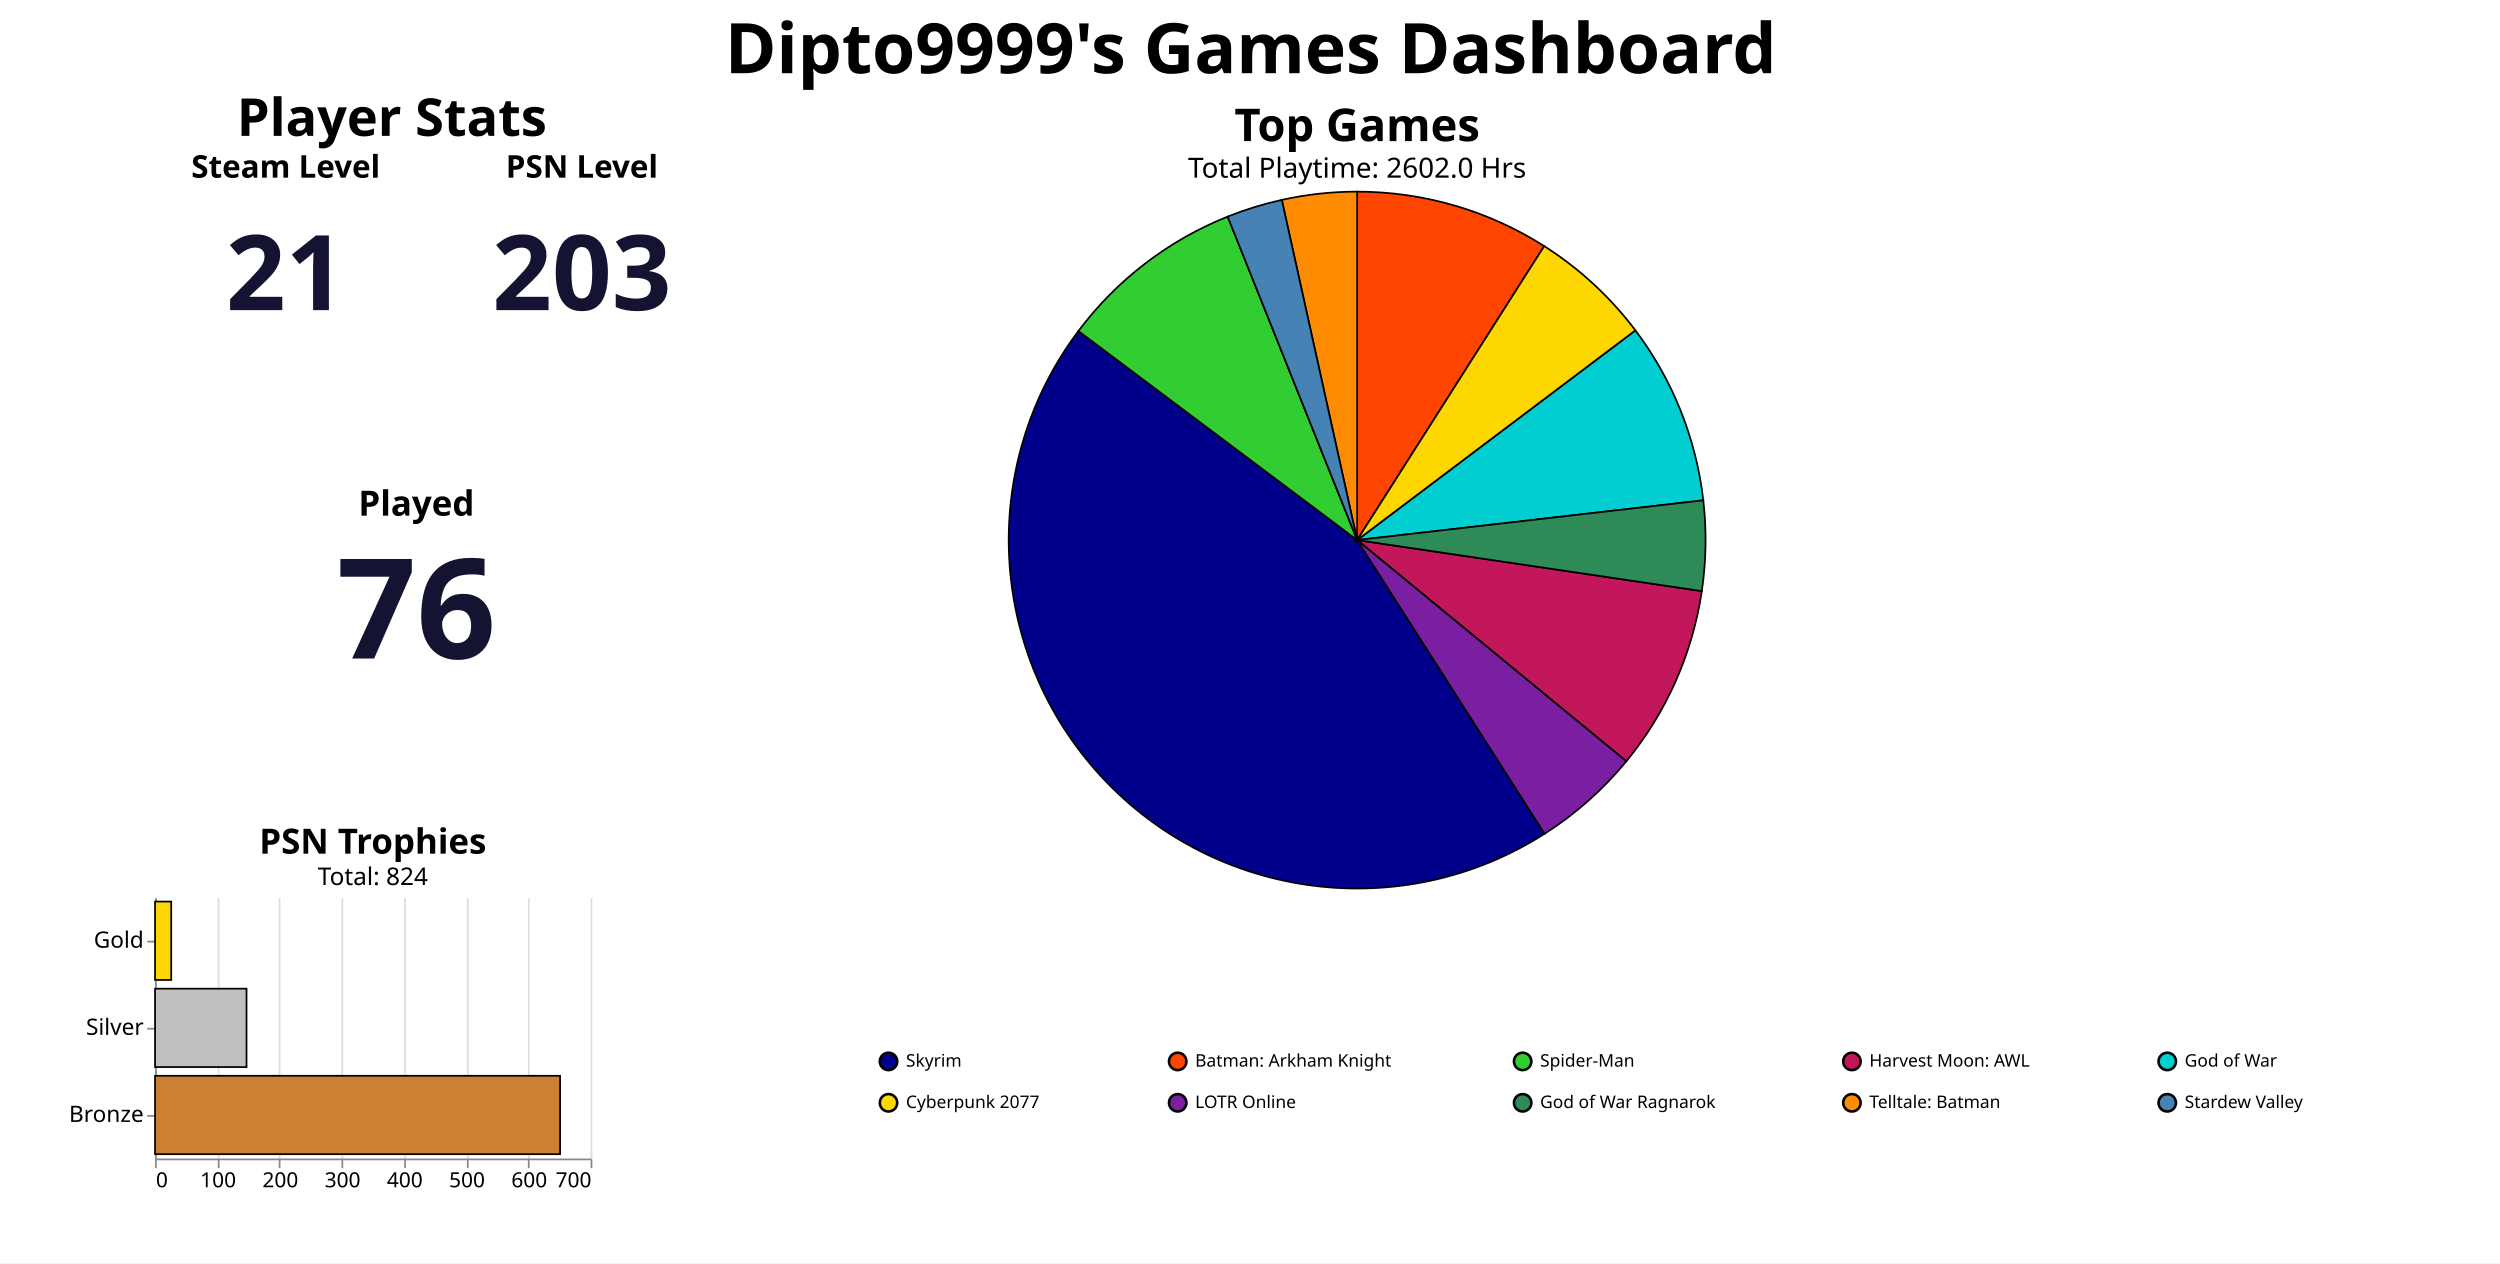
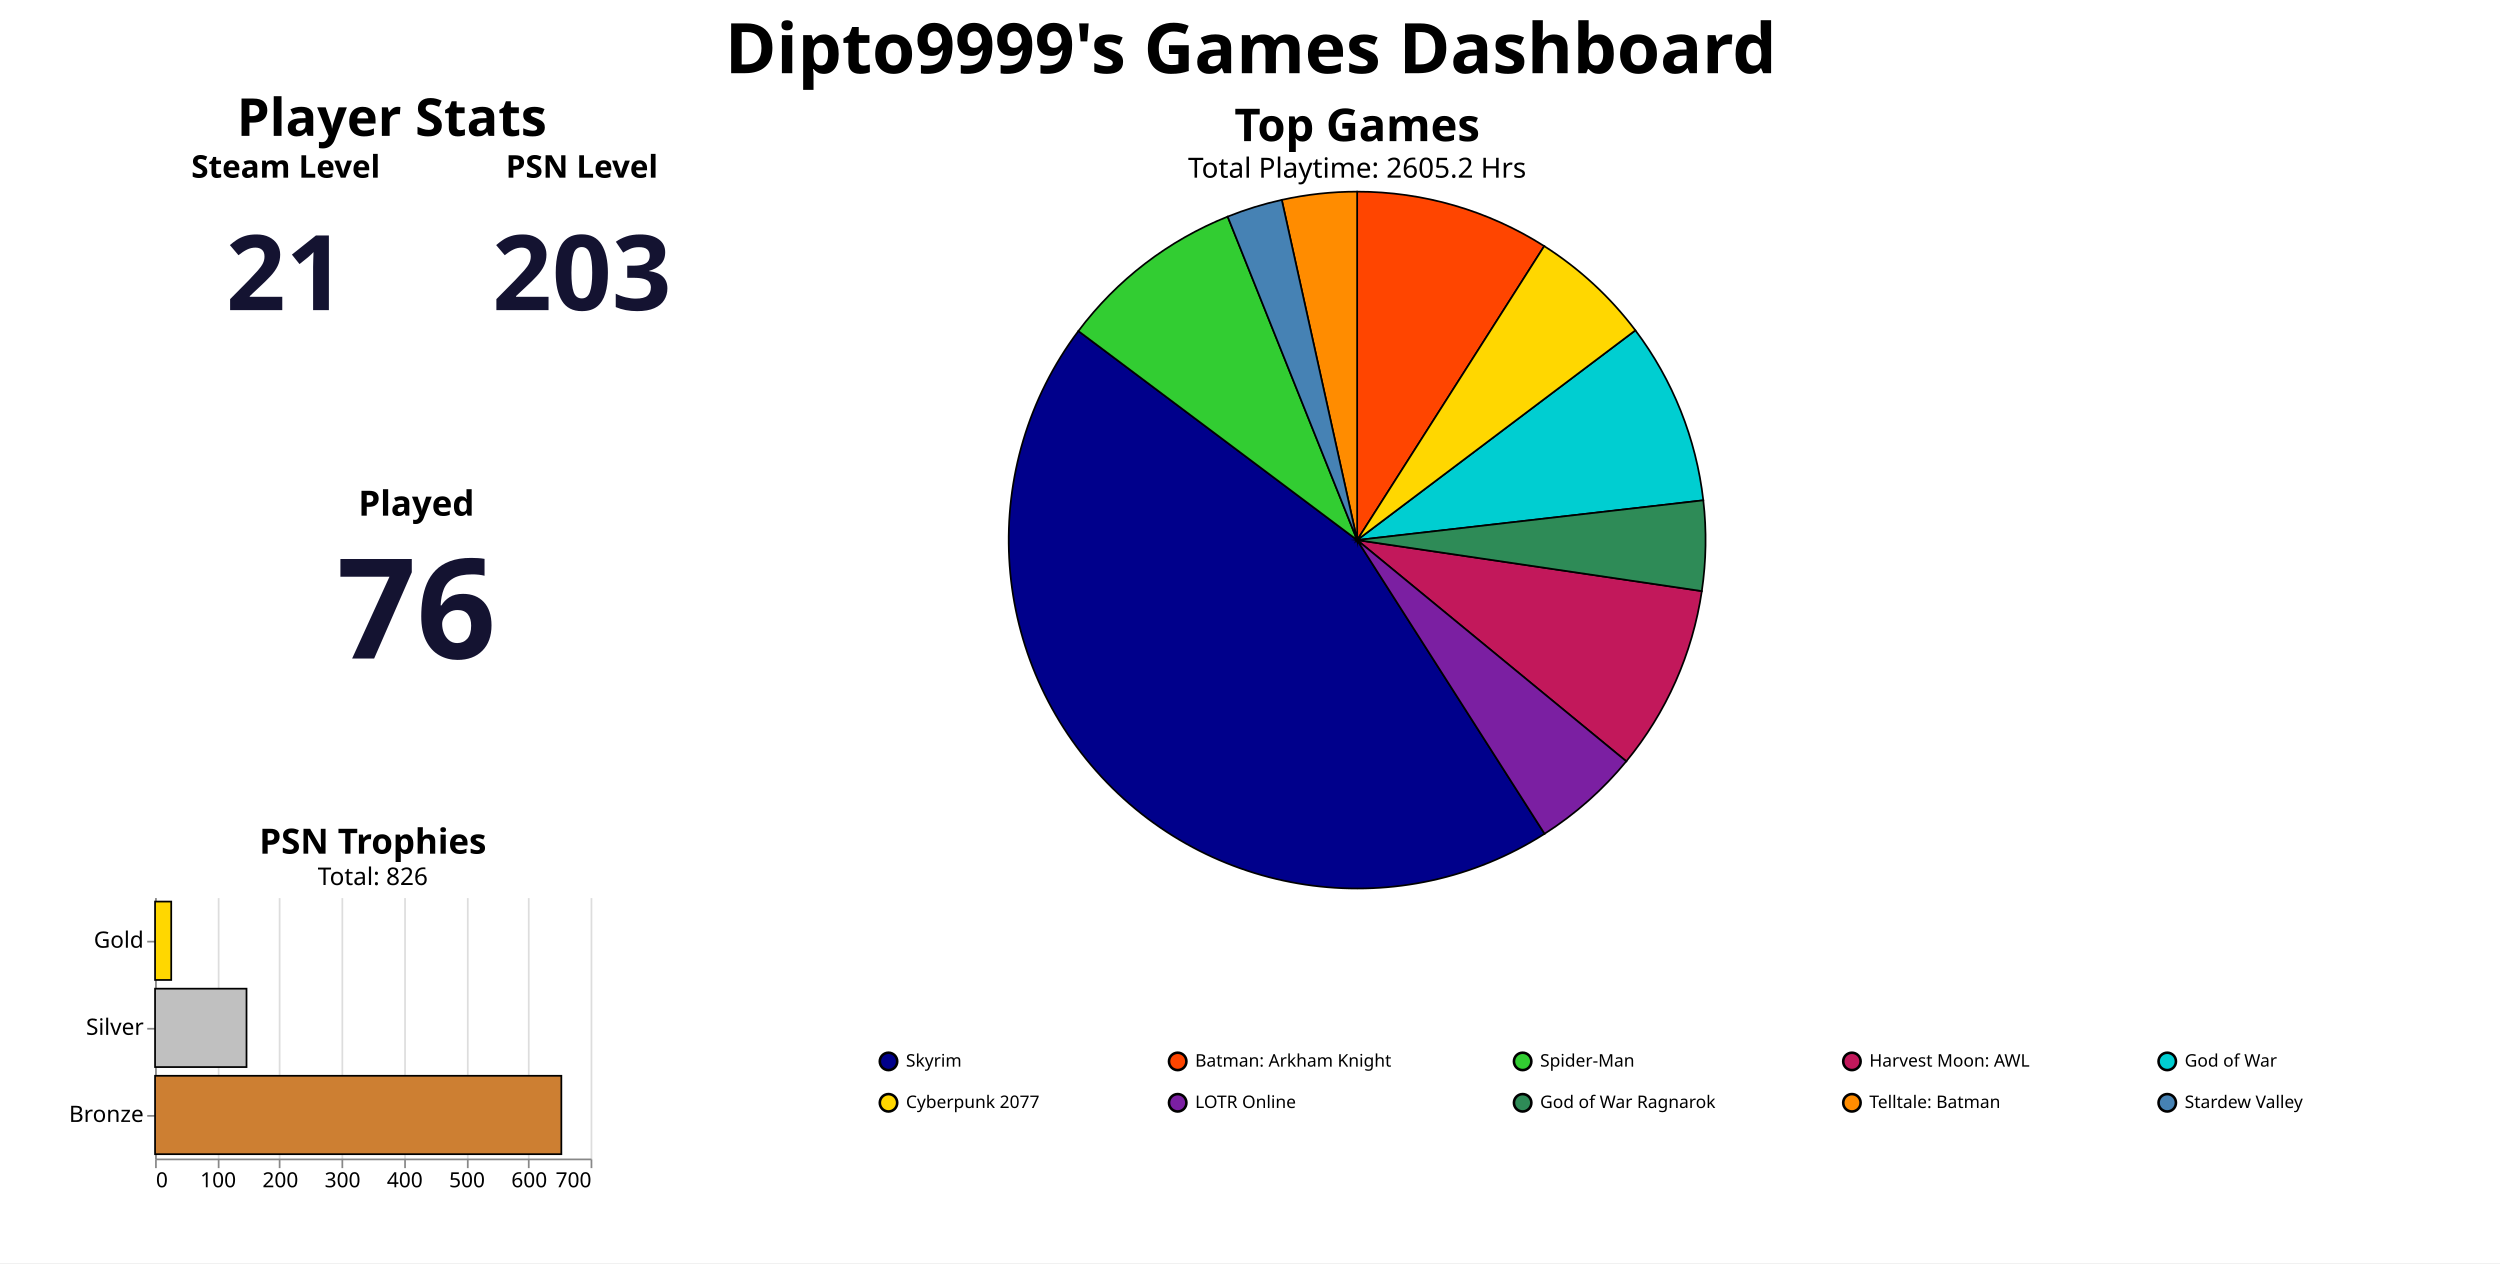
<svg xmlns="http://www.w3.org/2000/svg" version="1.1" class="marks" width="1435" height="725" viewBox="0 0 1435 725">
  <rect width="1435" height="725" fill="white" />
  <g fill="none" stroke-miterlimit="10" transform="translate(89,110)">
    <g class="mark-group role-frame root" role="graphics-object" aria-roledescription="group mark container">
      <g transform="translate(0,0)">
        <path class="background" aria-hidden="true" d="M0,0h0v0h0Z" />
        <g>
          <g class="mark-group role-scope concat_0_group" role="graphics-object" aria-roledescription="group mark container">
            <g transform="translate(0,0)">
              <path class="background" aria-hidden="true" d="M0,0h0v0h0Z" />
              <g>
                <g class="mark-group role-scope concat_0_concat_0_group" role="graphics-object" aria-roledescription="group mark container">
                  <g transform="translate(0,0)">
                    <path class="background" aria-hidden="true" d="M0,0h0v0h0Z" />
                    <g>
                      <g class="mark-group role-scope concat_0_concat_0_concat_0_group" role="graphics-object" aria-roledescription="group mark container">
                        <g transform="translate(0,0)">
                          <path class="background" aria-hidden="true" d="M0,0h150v150h-150Z" stroke="#ddd" stroke-opacity="0" stroke-width="1.5" />
                          <g>
                            <g class="mark-text role-mark concat_0_concat_0_concat_0_marks" role="graphics-object" aria-roledescription="text mark container">
                              <text aria-label="Metric: Steam Level; Value: 21" role="graphics-symbol" aria-roledescription="text mark" text-anchor="middle" transform="translate(75,68)" font-family="sans-serif" font-size="60px" font-weight="bold" fill="#141331">21</text>
                            </g>
                            <g class="mark-group role-title">
                              <g transform="translate(75,-22)">
                                <path class="background" aria-hidden="true" d="M0,0h0v0h0Z" pointer-events="none" />
                                <g>
                                  <g class="mark-text role-title-text" role="graphics-symbol" aria-roledescription="title" aria-label="Title text 'Steam Level'" pointer-events="none">
                                    <text text-anchor="middle" transform="translate(0,14)" font-family="sans-serif" font-size="18px" font-weight="bold" fill="#000" opacity="1">Steam Level</text>
                                  </g>
                                </g>
                                <path class="foreground" aria-hidden="true" d="" pointer-events="none" display="none" />
                              </g>
                            </g>
                          </g>
                          <path class="foreground" aria-hidden="true" d="" display="none" />
                        </g>
                      </g>
                      <g class="mark-group role-scope concat_0_concat_0_concat_1_group" role="graphics-object" aria-roledescription="group mark container">
                        <g transform="translate(170,0)">
                          <path class="background" aria-hidden="true" d="M0,0h150v150h-150Z" stroke="#ddd" stroke-opacity="0" stroke-width="1.5" />
                          <g>
                            <g class="mark-text role-mark concat_0_concat_0_concat_1_marks" role="graphics-object" aria-roledescription="text mark container">
                              <text aria-label="Metric: PSN Level; Value: 203" role="graphics-symbol" aria-roledescription="text mark" text-anchor="middle" transform="translate(75,68)" font-family="sans-serif" font-size="60px" font-weight="bold" fill="#141331">203</text>
                            </g>
                            <g class="mark-group role-title">
                              <g transform="translate(75,-22)">
                                <path class="background" aria-hidden="true" d="M0,0h0v0h0Z" pointer-events="none" />
                                <g>
                                  <g class="mark-text role-title-text" role="graphics-symbol" aria-roledescription="title" aria-label="Title text 'PSN Level'" pointer-events="none">
                                    <text text-anchor="middle" transform="translate(0,14)" font-family="sans-serif" font-size="18px" font-weight="bold" fill="#000" opacity="1">PSN Level</text>
                                  </g>
                                </g>
                                <path class="foreground" aria-hidden="true" d="" pointer-events="none" display="none" />
                              </g>
                            </g>
                          </g>
                          <path class="foreground" aria-hidden="true" d="" display="none" />
                        </g>
                      </g>
                    </g>
                    <path class="foreground" aria-hidden="true" d="" display="none" />
                  </g>
                </g>
                <g class="mark-group role-scope concat_0_concat_1_group" role="graphics-object" aria-roledescription="group mark container">
                  <g transform="translate(0,194)">
                    <path class="background" aria-hidden="true" d="M0,0h300v150h-300Z" stroke="#ddd" stroke-opacity="0" stroke-width="1.5" />
                    <g>
                      <g class="mark-text role-mark concat_0_concat_1_marks" role="graphics-object" aria-roledescription="text mark container">
                        <text aria-label="Metric: Played; Value: 76" role="graphics-symbol" aria-roledescription="text mark" text-anchor="middle" transform="translate(150,74)" font-family="sans-serif" font-size="80px" font-weight="bold" fill="#141331">76</text>
                      </g>
                      <g class="mark-group role-title">
                        <g transform="translate(150,-24)">
                          <path class="background" aria-hidden="true" d="M0,0h0v0h0Z" pointer-events="none" />
                          <g>
                            <g class="mark-text role-title-text" role="graphics-symbol" aria-roledescription="title" aria-label="Title text 'Played'" pointer-events="none">
                              <text text-anchor="middle" transform="translate(0,16)" font-family="sans-serif" font-size="20px" font-weight="bold" fill="#000" opacity="1">Played</text>
                            </g>
                          </g>
                          <path class="foreground" aria-hidden="true" d="" pointer-events="none" display="none" />
                        </g>
                      </g>
                    </g>
                    <path class="foreground" aria-hidden="true" d="" display="none" />
                  </g>
                </g>
                <g class="mark-group role-scope concat_0_concat_2_group" role="graphics-object" aria-roledescription="group mark container">
                  <g transform="translate(0,405)">
                    <path class="background" aria-hidden="true" d="M0,0h250v150h-250Z" stroke="#ddd" stroke-opacity="0" stroke-width="1.5" />
                    <g>
                      <g class="mark-group role-axis" aria-hidden="true">
                        <g transform="translate(0.5,150.5)">
                          <path class="background" aria-hidden="true" d="M0,0h0v0h0Z" pointer-events="none" />
                          <g>
                            <g class="mark-rule role-axis-grid" pointer-events="none">
                              <line transform="translate(0,0)" x2="0" y2="-150" stroke="#ddd" stroke-width="1" opacity="1" />
                              <line transform="translate(36,0)" x2="0" y2="-150" stroke="#ddd" stroke-width="1" opacity="1" />
                              <line transform="translate(71,0)" x2="0" y2="-150" stroke="#ddd" stroke-width="1" opacity="1" />
                              <line transform="translate(107,0)" x2="0" y2="-150" stroke="#ddd" stroke-width="1" opacity="1" />
                              <line transform="translate(143,0)" x2="0" y2="-150" stroke="#ddd" stroke-width="1" opacity="1" />
                              <line transform="translate(179,0)" x2="0" y2="-150" stroke="#ddd" stroke-width="1" opacity="1" />
                              <line transform="translate(214,0)" x2="0" y2="-150" stroke="#ddd" stroke-width="1" opacity="1" />
                              <line transform="translate(250,0)" x2="0" y2="-150" stroke="#ddd" stroke-width="1" opacity="1" />
                            </g>
                          </g>
                          <path class="foreground" aria-hidden="true" d="" pointer-events="none" display="none" />
                        </g>
                      </g>
                      <g class="mark-group role-axis" role="graphics-symbol" aria-roledescription="axis" aria-label="X-axis for a linear scale with values from 0 to 700">
                        <g transform="translate(0.5,150.5)">
                          <path class="background" aria-hidden="true" d="M0,0h0v0h0Z" pointer-events="none" />
                          <g>
                            <g class="mark-rule role-axis-tick" pointer-events="none">
                              <line transform="translate(0,0)" x2="0" y2="5" stroke="#888" stroke-width="1" opacity="1" />
                              <line transform="translate(36,0)" x2="0" y2="5" stroke="#888" stroke-width="1" opacity="1" />
                              <line transform="translate(71,0)" x2="0" y2="5" stroke="#888" stroke-width="1" opacity="1" />
                              <line transform="translate(107,0)" x2="0" y2="5" stroke="#888" stroke-width="1" opacity="1" />
                              <line transform="translate(143,0)" x2="0" y2="5" stroke="#888" stroke-width="1" opacity="1" />
                              <line transform="translate(179,0)" x2="0" y2="5" stroke="#888" stroke-width="1" opacity="1" />
                              <line transform="translate(214,0)" x2="0" y2="5" stroke="#888" stroke-width="1" opacity="1" />
                              <line transform="translate(250,0)" x2="0" y2="5" stroke="#888" stroke-width="1" opacity="1" />
                            </g>
                            <g class="mark-text role-axis-label" pointer-events="none">
                              <text text-anchor="start" transform="translate(0,16)" font-family="sans-serif" font-size="12px" fill="#000" opacity="1">0</text>
                              <text text-anchor="middle" transform="translate(35.71429,16)" font-family="sans-serif" font-size="12px" fill="#000" opacity="1">100</text>
                              <text text-anchor="middle" transform="translate(71.42857,16)" font-family="sans-serif" font-size="12px" fill="#000" opacity="1">200</text>
                              <text text-anchor="middle" transform="translate(107.1429,16)" font-family="sans-serif" font-size="12px" fill="#000" opacity="1">300</text>
                              <text text-anchor="middle" transform="translate(142.8571,16)" font-family="sans-serif" font-size="12px" fill="#000" opacity="1">400</text>
                              <text text-anchor="middle" transform="translate(178.5714,16)" font-family="sans-serif" font-size="12px" fill="#000" opacity="1">500</text>
                              <text text-anchor="middle" transform="translate(214.2857,16)" font-family="sans-serif" font-size="12px" fill="#000" opacity="1">600</text>
                              <text text-anchor="end" transform="translate(250,16)" font-family="sans-serif" font-size="12px" fill="#000" opacity="1">700</text>
                            </g>
                            <g class="mark-rule role-axis-domain" pointer-events="none">
                              <line transform="translate(0,0)" x2="250" y2="0" stroke="#888" stroke-width="1" opacity="1" />
                            </g>
                          </g>
                          <path class="foreground" aria-hidden="true" d="" pointer-events="none" display="none" />
                        </g>
                      </g>
                      <g class="mark-group role-axis" role="graphics-symbol" aria-roledescription="axis" aria-label="Y-axis for a discrete scale with 3 values: Gold, Silver, Bronze">
                        <g transform="translate(0.5,0.5)">
                          <path class="background" aria-hidden="true" d="M0,0h0v0h0Z" pointer-events="none" />
                          <g>
                            <g class="mark-rule role-axis-tick" pointer-events="none">
                              <line transform="translate(0,25)" x2="-5" y2="0" stroke="#888" stroke-width="1" opacity="1" />
                              <line transform="translate(0,75)" x2="-5" y2="0" stroke="#888" stroke-width="1" opacity="1" />
                              <line transform="translate(0,125)" x2="-5" y2="0" stroke="#888" stroke-width="1" opacity="1" />
                            </g>
                            <g class="mark-text role-axis-label" pointer-events="none">
                              <text text-anchor="end" transform="translate(-7,28.5)" font-family="sans-serif" font-size="13px" fill="#000" opacity="1">Gold</text>
                              <text text-anchor="end" transform="translate(-7,78.5)" font-family="sans-serif" font-size="13px" fill="#000" opacity="1">Silver</text>
                              <text text-anchor="end" transform="translate(-7,128.5)" font-family="sans-serif" font-size="13px" fill="#000" opacity="1">Bronze</text>
                            </g>
                            <g class="mark-rule role-axis-domain" pointer-events="none">
                              <line transform="translate(0,0)" x2="0" y2="150" stroke="#888" stroke-width="1" opacity="1" />
                            </g>
                          </g>
                          <path class="foreground" aria-hidden="true" d="" pointer-events="none" display="none" />
                        </g>
                      </g>
                      <g class="mark-rect role-mark concat_0_concat_2_marks" role="graphics-object" aria-roledescription="rect mark container">
                        <path aria-label="count: 26; type: Gold; Trophy: Gold; Count: 26" role="graphics-symbol" aria-roledescription="bar" d="M0,2.5h9.286v45h-9.286Z" fill="#FFD700" stroke="black" stroke-width="1" />
                        <path aria-label="count: 147; type: Silver; Trophy: Silver; Count: 147" role="graphics-symbol" aria-roledescription="bar" d="M0,52.5h52.5v45h-52.5Z" fill="#C0C0C0" stroke="black" stroke-width="1" />
-                         <path aria-label="count: 651; type: Bronze; Trophy: Bronze; Count: 651" role="graphics-symbol" aria-roledescription="bar" d="M0,102.5h232.5v45h-232.5Z" fill="#CD7F32" stroke="black" stroke-width="1" />
+                         <path aria-label="count: 653; type: Bronze; Trophy: Bronze; Count: 653" role="graphics-symbol" aria-roledescription="bar" d="M0,102.5h233.214v45h-233.214Z" fill="#CD7F32" stroke="black" stroke-width="1" />
                      </g>
                      <g class="mark-group role-title">
                        <g transform="translate(125,-41)">
                          <path class="background" aria-hidden="true" d="M0,0h0v0h0Z" pointer-events="none" />
                          <g>
                            <g class="mark-text role-title-text" role="graphics-symbol" aria-roledescription="title" aria-label="Title text 'PSN Trophies'" pointer-events="none">
                              <text text-anchor="middle" transform="translate(0,16)" font-family="sans-serif" font-size="20px" font-weight="bold" fill="#000" opacity="1">PSN Trophies</text>
                            </g>
-                             <g class="mark-text role-title-subtitle" role="graphics-symbol" aria-roledescription="subtitle" aria-label="Subtitle text 'Total: 824'" pointer-events="none">
-                               <text text-anchor="middle" transform="translate(0,34)" font-family="sans-serif" font-size="14px" fill="#000" opacity="1">Total: 824</text>
+                             <g class="mark-text role-title-subtitle" role="graphics-symbol" aria-roledescription="subtitle" aria-label="Subtitle text 'Total: 826'" pointer-events="none">
+                               <text text-anchor="middle" transform="translate(0,34)" font-family="sans-serif" font-size="14px" fill="#000" opacity="1">Total: 826</text>
                            </g>
                          </g>
                          <path class="foreground" aria-hidden="true" d="" pointer-events="none" display="none" />
                        </g>
                      </g>
                    </g>
                    <path class="foreground" aria-hidden="true" d="" display="none" />
                  </g>
                </g>
                <g class="mark-group role-title">
                  <g transform="translate(135.905,-56)">
                    <path class="background" aria-hidden="true" d="M0,0h0v0h0Z" pointer-events="none" />
                    <g>
                      <g class="mark-text role-title-text" role="graphics-symbol" aria-roledescription="title" aria-label="Title text 'Player Stats'" pointer-events="none">
                        <text text-anchor="middle" transform="translate(0,24)" font-family="sans-serif" font-size="30px" font-weight="bold" fill="#000" opacity="1">Player Stats</text>
                      </g>
                    </g>
                    <path class="foreground" aria-hidden="true" d="" pointer-events="none" display="none" />
                  </g>
                </g>
              </g>
              <path class="foreground" aria-hidden="true" d="" display="none" />
            </g>
          </g>
          <g class="mark-group role-scope concat_1_group" role="graphics-object" aria-roledescription="group mark container">
            <g transform="translate(340,0)">
              <path class="background" aria-hidden="true" d="M0,0h700v400h-700Z" />
              <g>
                <g class="mark-arc role-mark concat_1_marks" role="graphics-object" aria-roledescription="arc mark container">
                  <path aria-label="playtime_percentage: 44.28; name: Skyrim; Game: Skyrim; Time (Hrs): 845.3; Playtime (%): 44.28" role="graphics-symbol" aria-roledescription="arc mark" transform="translate(350,200)" d="M-160.012,-119.984A200,200,0,0,0,107.589,168.596L0,0Z" fill="#00008B" stroke="black" stroke-width="1" />
                  <path aria-label="playtime_percentage: 9.02; name: Batman: Arkham Knight; Game: Batman: Arkham Knight; Time (Hrs): 172.2; Playtime (%): 9.02" role="graphics-symbol" aria-roledescription="arc mark" transform="translate(350,200)" d="M107.377,-168.731A200,200,0,0,0,0,-200L0,0Z" fill="#FF4500" stroke="black" stroke-width="1" />
                  <path aria-label="playtime_percentage: 8.7; name: Spider-Man; Game: Spider-Man; Time (Hrs): 166.1; Playtime (%): 8.70" role="graphics-symbol" aria-roledescription="arc mark" transform="translate(350,200)" d="M-74.325,-185.676A200,200,0,0,0,-160.012,-119.984L0,0Z" fill="#32CD32" stroke="black" stroke-width="1" />
                  <path aria-label="playtime_percentage: 8.61; name: Harvest Moon: AWL; Game: Harvest Moon: AWL; Time (Hrs): 164.3; Playtime (%): 8.61" role="graphics-symbol" aria-roledescription="arc mark" transform="translate(350,200)" d="M154.502,127A200,200,0,0,0,197.842,29.299L0,0Z" fill="#C2185B" stroke="black" stroke-width="1" />
                  <path aria-label="playtime_percentage: 8.46; name: God of War; Game: God of War; Time (Hrs): 161.5; Playtime (%): 8.46" role="graphics-symbol" aria-roledescription="arc mark" transform="translate(350,200)" d="M198.694,-22.821A200,200,0,0,0,159.71,-120.385L0,0Z" fill="#00CED1" stroke="black" stroke-width="1" />
                  <path aria-label="playtime_percentage: 5.7; name: Cyberpunk 2077; Game: Cyberpunk 2077; Time (Hrs): 108.8; Playtime (%): 5.70" role="graphics-symbol" aria-roledescription="arc mark" transform="translate(350,200)" d="M159.71,-120.385A200,200,0,0,0,107.377,-168.731L0,0Z" fill="#FFD700" stroke="black" stroke-width="1" />
                  <path aria-label="playtime_percentage: 5.01; name: LOTR Online; Game: LOTR Online; Time (Hrs): 95.7; Playtime (%): 5.01" role="graphics-symbol" aria-roledescription="arc mark" transform="translate(350,200)" d="M107.589,168.596A200,200,0,0,0,154.502,127L0,0Z" fill="#7B1FA2" stroke="black" stroke-width="1" />
                  <path aria-label="playtime_percentage: 4.16; name: God of War Ragnarok; Game: God of War Ragnarok; Time (Hrs): 79.4; Playtime (%): 4.16" role="graphics-symbol" aria-roledescription="arc mark" transform="translate(350,200)" d="M197.842,29.299A200,200,0,0,0,198.694,-22.821L0,0Z" fill="#2E8B57" stroke="black" stroke-width="1" />
                  <path aria-label="playtime_percentage: 3.47; name: Telltale: Batman; Game: Telltale: Batman; Time (Hrs): 66.2; Playtime (%): 3.47" role="graphics-symbol" aria-roledescription="arc mark" transform="translate(350,200)" d="M0,-200A200,200,0,0,0,-43.261,-195.265L0,0Z" fill="#FF8C00" stroke="black" stroke-width="1" />
                  <path aria-label="playtime_percentage: 2.59; name: Stardew Valley; Game: Stardew Valley; Time (Hrs): 49.5; Playtime (%): 2.59" role="graphics-symbol" aria-roledescription="arc mark" transform="translate(350,200)" d="M-43.261,-195.265A200,200,0,0,0,-74.325,-185.676L0,0Z" fill="#4682B4" stroke="black" stroke-width="1" />
                </g>
                <g class="mark-group role-legend" role="graphics-symbol" aria-roledescription="legend" aria-label="Symbol legend for fill color with 10 values: Skyrim, Batman: Arkham Knight, Spider-Man, Harvest Moon: AWL, God of War, ending with Stardew Valley">
                  <g transform="translate(0,418)">
                    <path class="background" aria-hidden="true" d="M0,0h966v187h-966Z" pointer-events="none" />
                    <g>
                      <g class="mark-group role-legend-entry">
                        <g transform="translate(75,75)">
                          <path class="background" aria-hidden="true" d="M0,0h0v0h0Z" pointer-events="none" />
                          <g>
                            <g class="mark-group role-scope" role="graphics-object" aria-roledescription="group mark container">
                              <g transform="translate(0,0.25)">
                                <path class="background" aria-hidden="true" d="M0,0h89.384v12.5h-89.384Z" pointer-events="none" opacity="1" />
                                <g>
                                  <g class="mark-symbol role-legend-symbol" pointer-events="none">
                                    <path transform="translate(6,6)" d="M5,0A5,5,0,1,1,-5,0A5,5,0,1,1,5,0" fill="#00008B" stroke="black" stroke-width="1.5" opacity="1" />
                                  </g>
                                  <g class="mark-text role-legend-label" pointer-events="none">
                                    <text text-anchor="start" transform="translate(16,9)" font-family="sans-serif" font-size="10px" fill="#000" opacity="1">Skyrim</text>
                                  </g>
                                </g>
                                <path class="foreground" aria-hidden="true" d="" pointer-events="none" display="none" />
                              </g>
                              <g transform="translate(166,0.25)">
                                <path class="background" aria-hidden="true" d="M0,0h121.054v12.5h-121.054Z" pointer-events="none" opacity="1" />
                                <g>
                                  <g class="mark-symbol role-legend-symbol" pointer-events="none">
                                    <path transform="translate(6,6)" d="M5,0A5,5,0,1,1,-5,0A5,5,0,1,1,5,0" fill="#FF4500" stroke="black" stroke-width="1.5" opacity="1" />
                                  </g>
                                  <g class="mark-text role-legend-label" pointer-events="none">
                                    <text text-anchor="start" transform="translate(16,9)" font-family="sans-serif" font-size="10px" fill="#000" opacity="1">Batman: Arkham Knight</text>
                                  </g>
                                </g>
                                <path class="foreground" aria-hidden="true" d="" pointer-events="none" display="none" />
                              </g>
                              <g transform="translate(364,0.25)">
                                <path class="background" aria-hidden="true" d="M0,0h112.895v12.5h-112.895Z" pointer-events="none" opacity="1" />
                                <g>
                                  <g class="mark-symbol role-legend-symbol" pointer-events="none">
                                    <path transform="translate(6,6)" d="M5,0A5,5,0,1,1,-5,0A5,5,0,1,1,5,0" fill="#32CD32" stroke="black" stroke-width="1.5" opacity="1" />
                                  </g>
                                  <g class="mark-text role-legend-label" pointer-events="none">
                                    <text text-anchor="start" transform="translate(16,9)" font-family="sans-serif" font-size="10px" fill="#000" opacity="1">Spider-Man</text>
                                  </g>
                                </g>
                                <path class="foreground" aria-hidden="true" d="" pointer-events="none" display="none" />
                              </g>
                              <g transform="translate(553,0.25)">
                                <path class="background" aria-hidden="true" d="M0,0h104.55v12.5h-104.55Z" pointer-events="none" opacity="1" />
                                <g>
                                  <g class="mark-symbol role-legend-symbol" pointer-events="none">
                                    <path transform="translate(6,6)" d="M5,0A5,5,0,1,1,-5,0A5,5,0,1,1,5,0" fill="#C2185B" stroke="black" stroke-width="1.5" opacity="1" />
                                  </g>
                                  <g class="mark-text role-legend-label" pointer-events="none">
                                    <text text-anchor="start" transform="translate(16,9)" font-family="sans-serif" font-size="10px" fill="#000" opacity="1">Harvest Moon: AWL</text>
                                  </g>
                                </g>
                                <path class="foreground" aria-hidden="true" d="" pointer-events="none" display="none" />
                              </g>
                              <g transform="translate(734,0.25)">
                                <path class="background" aria-hidden="true" d="M0,0h81.957v12.5h-81.957Z" pointer-events="none" opacity="1" />
                                <g>
                                  <g class="mark-symbol role-legend-symbol" pointer-events="none">
                                    <path transform="translate(6,6)" d="M5,0A5,5,0,1,1,-5,0A5,5,0,1,1,5,0" fill="#00CED1" stroke="black" stroke-width="1.5" opacity="1" />
                                  </g>
                                  <g class="mark-text role-legend-label" pointer-events="none">
                                    <text text-anchor="start" transform="translate(16,9)" font-family="sans-serif" font-size="10px" fill="#000" opacity="1">God of War</text>
                                  </g>
                                </g>
                                <path class="foreground" aria-hidden="true" d="" pointer-events="none" display="none" />
                              </g>
                              <g transform="translate(0,24)">
                                <path class="background" aria-hidden="true" d="M0,0h89.384v12.5h-89.384Z" pointer-events="none" opacity="1" />
                                <g>
                                  <g class="mark-symbol role-legend-symbol" pointer-events="none">
                                    <path transform="translate(6,6)" d="M5,0A5,5,0,1,1,-5,0A5,5,0,1,1,5,0" fill="#FFD700" stroke="black" stroke-width="1.5" opacity="1" />
                                  </g>
                                  <g class="mark-text role-legend-label" pointer-events="none">
                                    <text text-anchor="start" transform="translate(16,9)" font-family="sans-serif" font-size="10px" fill="#000" opacity="1">Cyberpunk 2077</text>
                                  </g>
                                </g>
                                <path class="foreground" aria-hidden="true" d="" pointer-events="none" display="none" />
                              </g>
                              <g transform="translate(166,24)">
                                <path class="background" aria-hidden="true" d="M0,0h121.054v12.5h-121.054Z" pointer-events="none" opacity="1" />
                                <g>
                                  <g class="mark-symbol role-legend-symbol" pointer-events="none">
                                    <path transform="translate(6,6)" d="M5,0A5,5,0,1,1,-5,0A5,5,0,1,1,5,0" fill="#7B1FA2" stroke="black" stroke-width="1.5" opacity="1" />
                                  </g>
                                  <g class="mark-text role-legend-label" pointer-events="none">
                                    <text text-anchor="start" transform="translate(16,9)" font-family="sans-serif" font-size="10px" fill="#000" opacity="1">LOTR Online</text>
                                  </g>
                                </g>
                                <path class="foreground" aria-hidden="true" d="" pointer-events="none" display="none" />
                              </g>
                              <g transform="translate(364,24)">
                                <path class="background" aria-hidden="true" d="M0,0h112.895v12.5h-112.895Z" pointer-events="none" opacity="1" />
                                <g>
                                  <g class="mark-symbol role-legend-symbol" pointer-events="none">
                                    <path transform="translate(6,6)" d="M5,0A5,5,0,1,1,-5,0A5,5,0,1,1,5,0" fill="#2E8B57" stroke="black" stroke-width="1.5" opacity="1" />
                                  </g>
                                  <g class="mark-text role-legend-label" pointer-events="none">
                                    <text text-anchor="start" transform="translate(16,9)" font-family="sans-serif" font-size="10px" fill="#000" opacity="1">God of War Ragnarok</text>
                                  </g>
                                </g>
                                <path class="foreground" aria-hidden="true" d="" pointer-events="none" display="none" />
                              </g>
                              <g transform="translate(553,24)">
                                <path class="background" aria-hidden="true" d="M0,0h104.55v12.5h-104.55Z" pointer-events="none" opacity="1" />
                                <g>
                                  <g class="mark-symbol role-legend-symbol" pointer-events="none">
                                    <path transform="translate(6,6)" d="M5,0A5,5,0,1,1,-5,0A5,5,0,1,1,5,0" fill="#FF8C00" stroke="black" stroke-width="1.5" opacity="1" />
                                  </g>
                                  <g class="mark-text role-legend-label" pointer-events="none">
                                    <text text-anchor="start" transform="translate(16,9)" font-family="sans-serif" font-size="10px" fill="#000" opacity="1">Telltale: Batman</text>
                                  </g>
                                </g>
                                <path class="foreground" aria-hidden="true" d="" pointer-events="none" display="none" />
                              </g>
                              <g transform="translate(734,24)">
                                <path class="background" aria-hidden="true" d="M0,0h81.957v12.5h-81.957Z" pointer-events="none" opacity="1" />
                                <g>
                                  <g class="mark-symbol role-legend-symbol" pointer-events="none">
                                    <path transform="translate(6,6)" d="M5,0A5,5,0,1,1,-5,0A5,5,0,1,1,5,0" fill="#4682B4" stroke="black" stroke-width="1.5" opacity="1" />
                                  </g>
                                  <g class="mark-text role-legend-label" pointer-events="none">
                                    <text text-anchor="start" transform="translate(16,9)" font-family="sans-serif" font-size="10px" fill="#000" opacity="1">Stardew Valley</text>
                                  </g>
                                </g>
                                <path class="foreground" aria-hidden="true" d="" pointer-events="none" display="none" />
                              </g>
                            </g>
                          </g>
                          <path class="foreground" aria-hidden="true" d="" pointer-events="none" display="none" />
                        </g>
                      </g>
                    </g>
                    <path class="foreground" aria-hidden="true" d="" pointer-events="none" display="none" />
                  </g>
                </g>
                <g class="mark-group role-title">
                  <g transform="translate(350,-50)">
                    <path class="background" aria-hidden="true" d="M0,0h0v0h0Z" pointer-events="none" />
                    <g>
                      <g class="mark-text role-title-text" role="graphics-symbol" aria-roledescription="title" aria-label="Title text 'Top Games'" pointer-events="none">
                        <text text-anchor="middle" transform="translate(0,21)" font-family="sans-serif" font-size="26px" font-weight="bold" fill="#000" opacity="1">Top Games</text>
                      </g>
-                       <g class="mark-text role-title-subtitle" role="graphics-symbol" aria-roledescription="subtitle" aria-label="Subtitle text 'Total Playtime: 2602.0 Hrs'" pointer-events="none">
-                         <text text-anchor="middle" transform="translate(0,42)" font-family="sans-serif" font-size="16px" fill="#000" opacity="1">Total Playtime: 2602.0 Hrs</text>
+                       <g class="mark-text role-title-subtitle" role="graphics-symbol" aria-roledescription="subtitle" aria-label="Subtitle text 'Total Playtime: 2605.2 Hrs'" pointer-events="none">
+                         <text text-anchor="middle" transform="translate(0,42)" font-family="sans-serif" font-size="16px" fill="#000" opacity="1">Total Playtime: 2605.2 Hrs</text>
                      </g>
                    </g>
                    <path class="foreground" aria-hidden="true" d="" pointer-events="none" display="none" />
                  </g>
                </g>
              </g>
              <path class="foreground" aria-hidden="true" d="" display="none" />
            </g>
          </g>
          <g class="mark-group role-title">
            <g transform="translate(628.905,-100)">
              <path class="background" aria-hidden="true" d="M0,0h0v0h0Z" pointer-events="none" />
              <g>
                <g class="mark-text role-title-text" role="graphics-symbol" aria-roledescription="title" aria-label="Title text 'Dipto9999's Games Dashboard'" pointer-events="none">
                  <text text-anchor="middle" transform="translate(0,32)" font-family="sans-serif" font-size="40px" font-weight="bold" fill="#000" opacity="1">Dipto9999's Games Dashboard</text>
                </g>
              </g>
              <path class="foreground" aria-hidden="true" d="" pointer-events="none" display="none" />
            </g>
          </g>
        </g>
        <path class="foreground" aria-hidden="true" d="" display="none" />
      </g>
    </g>
  </g>
</svg>
